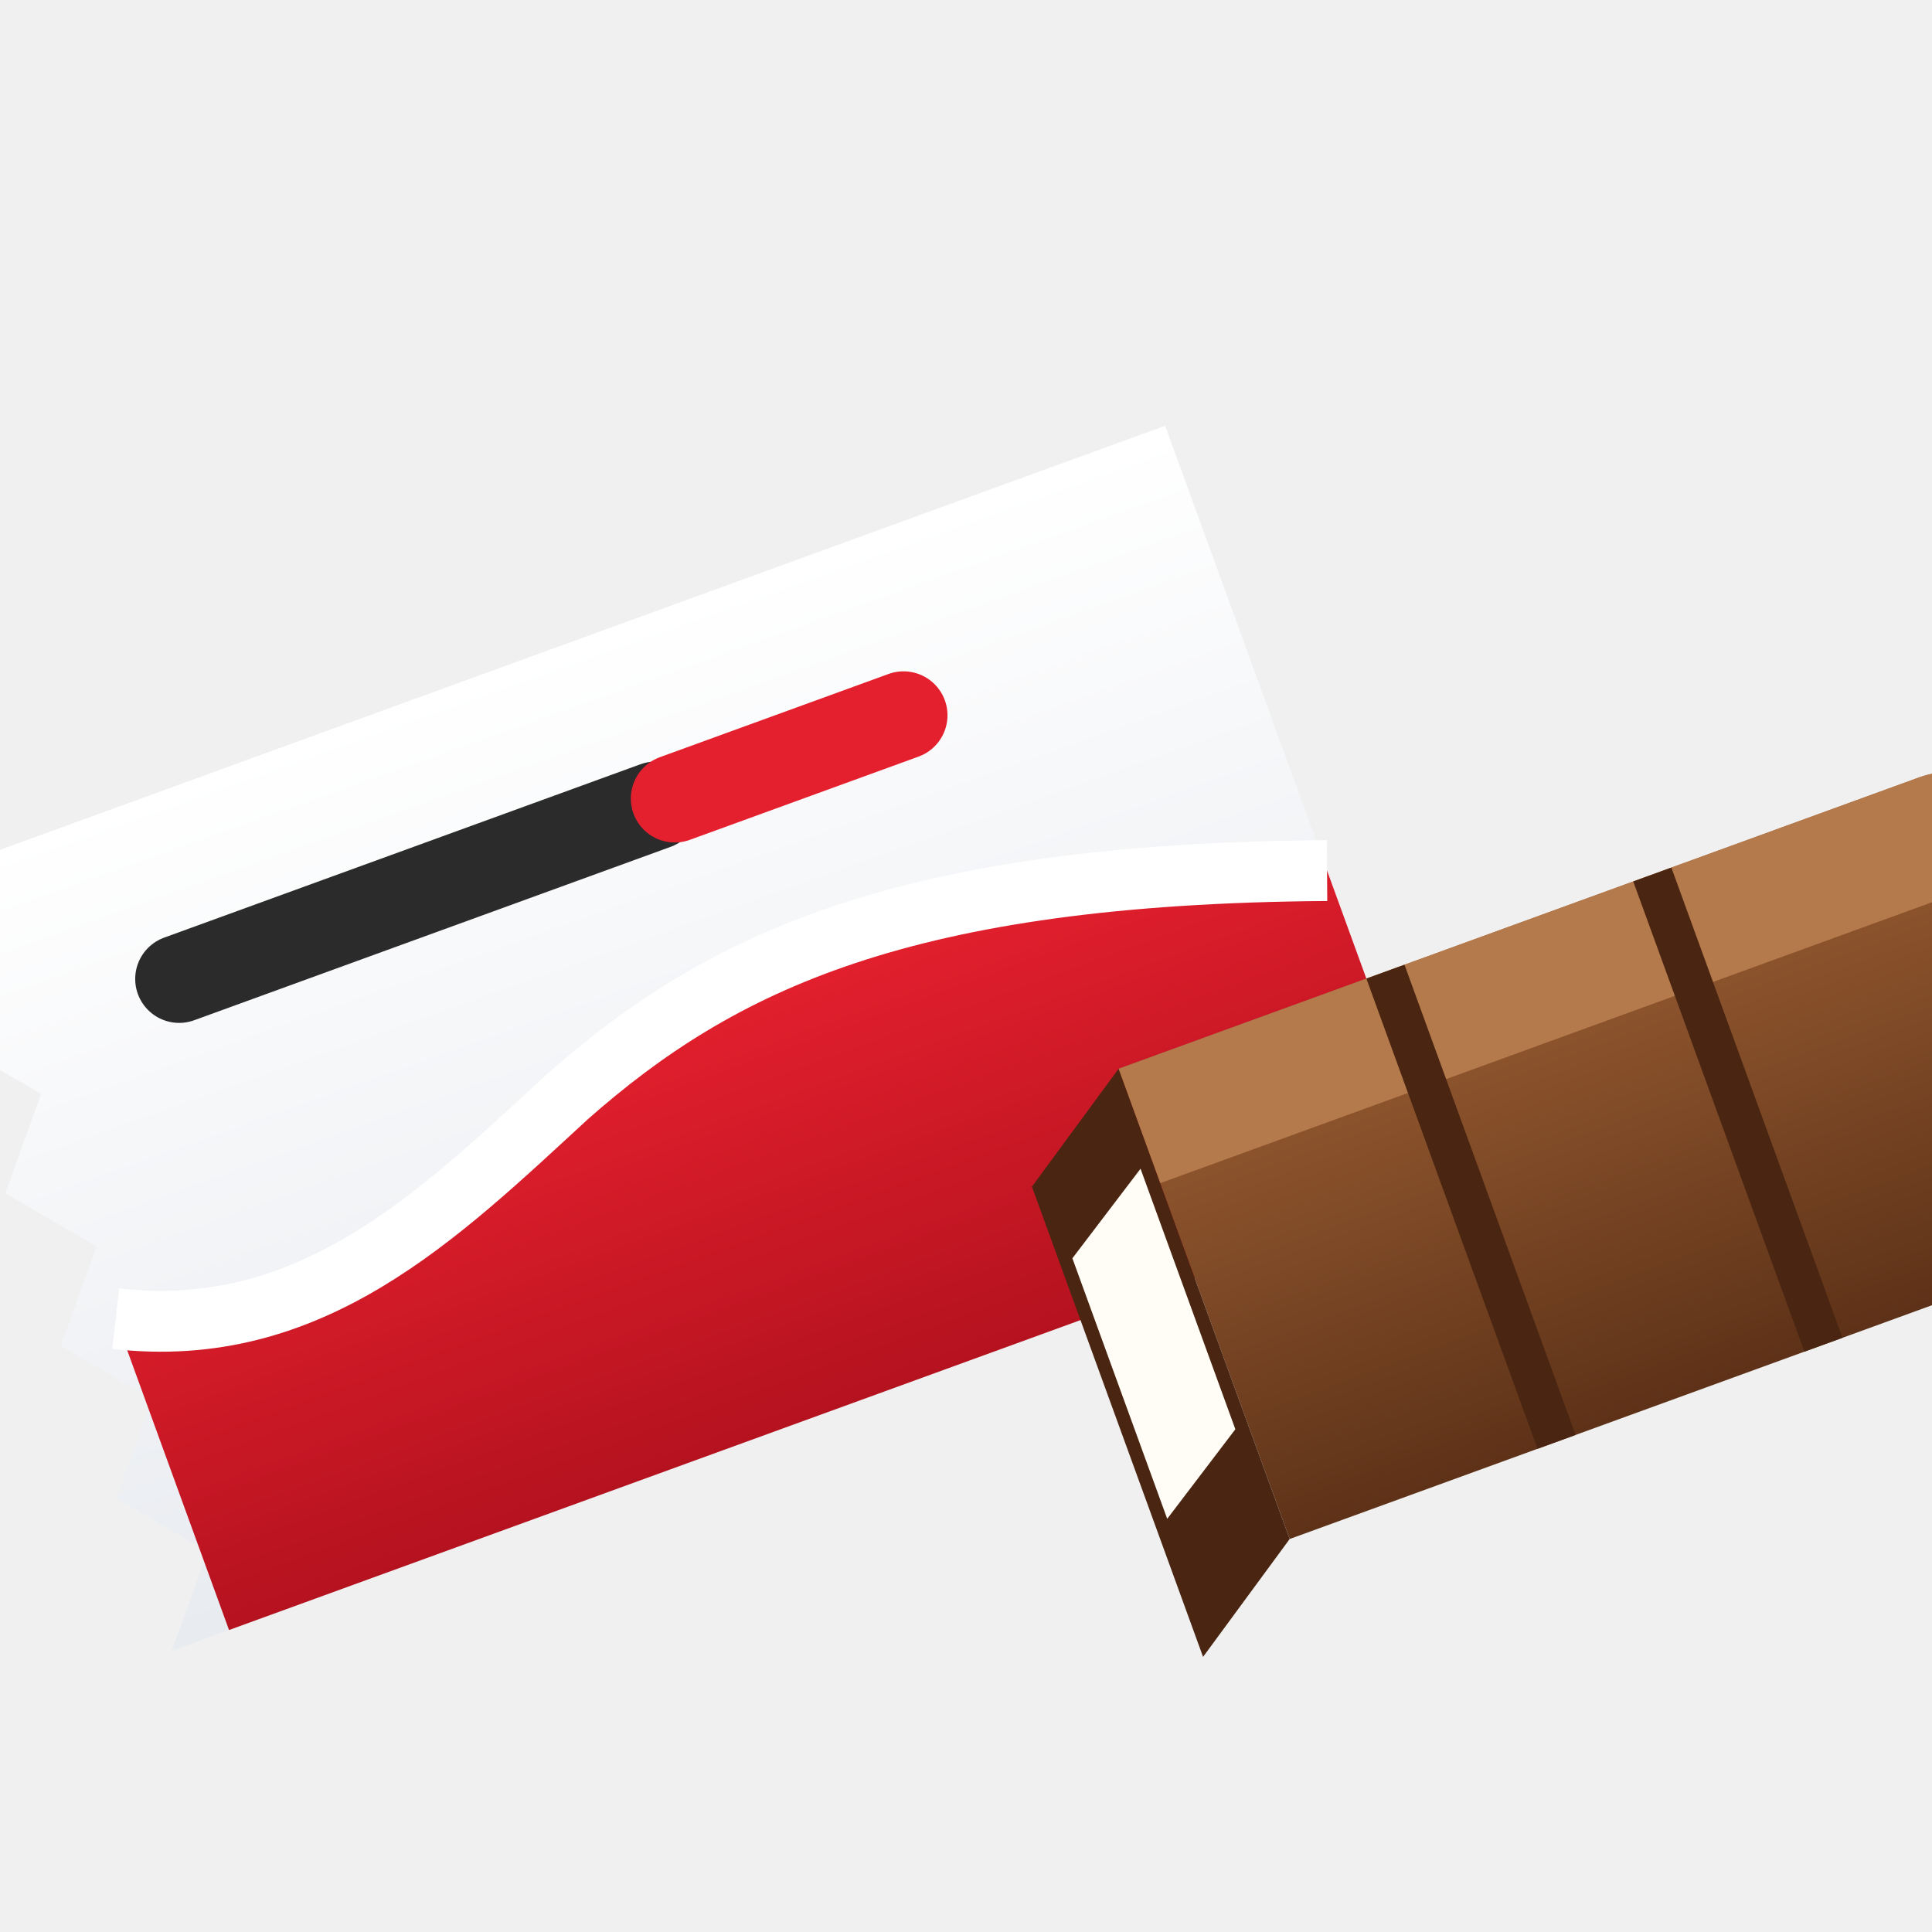
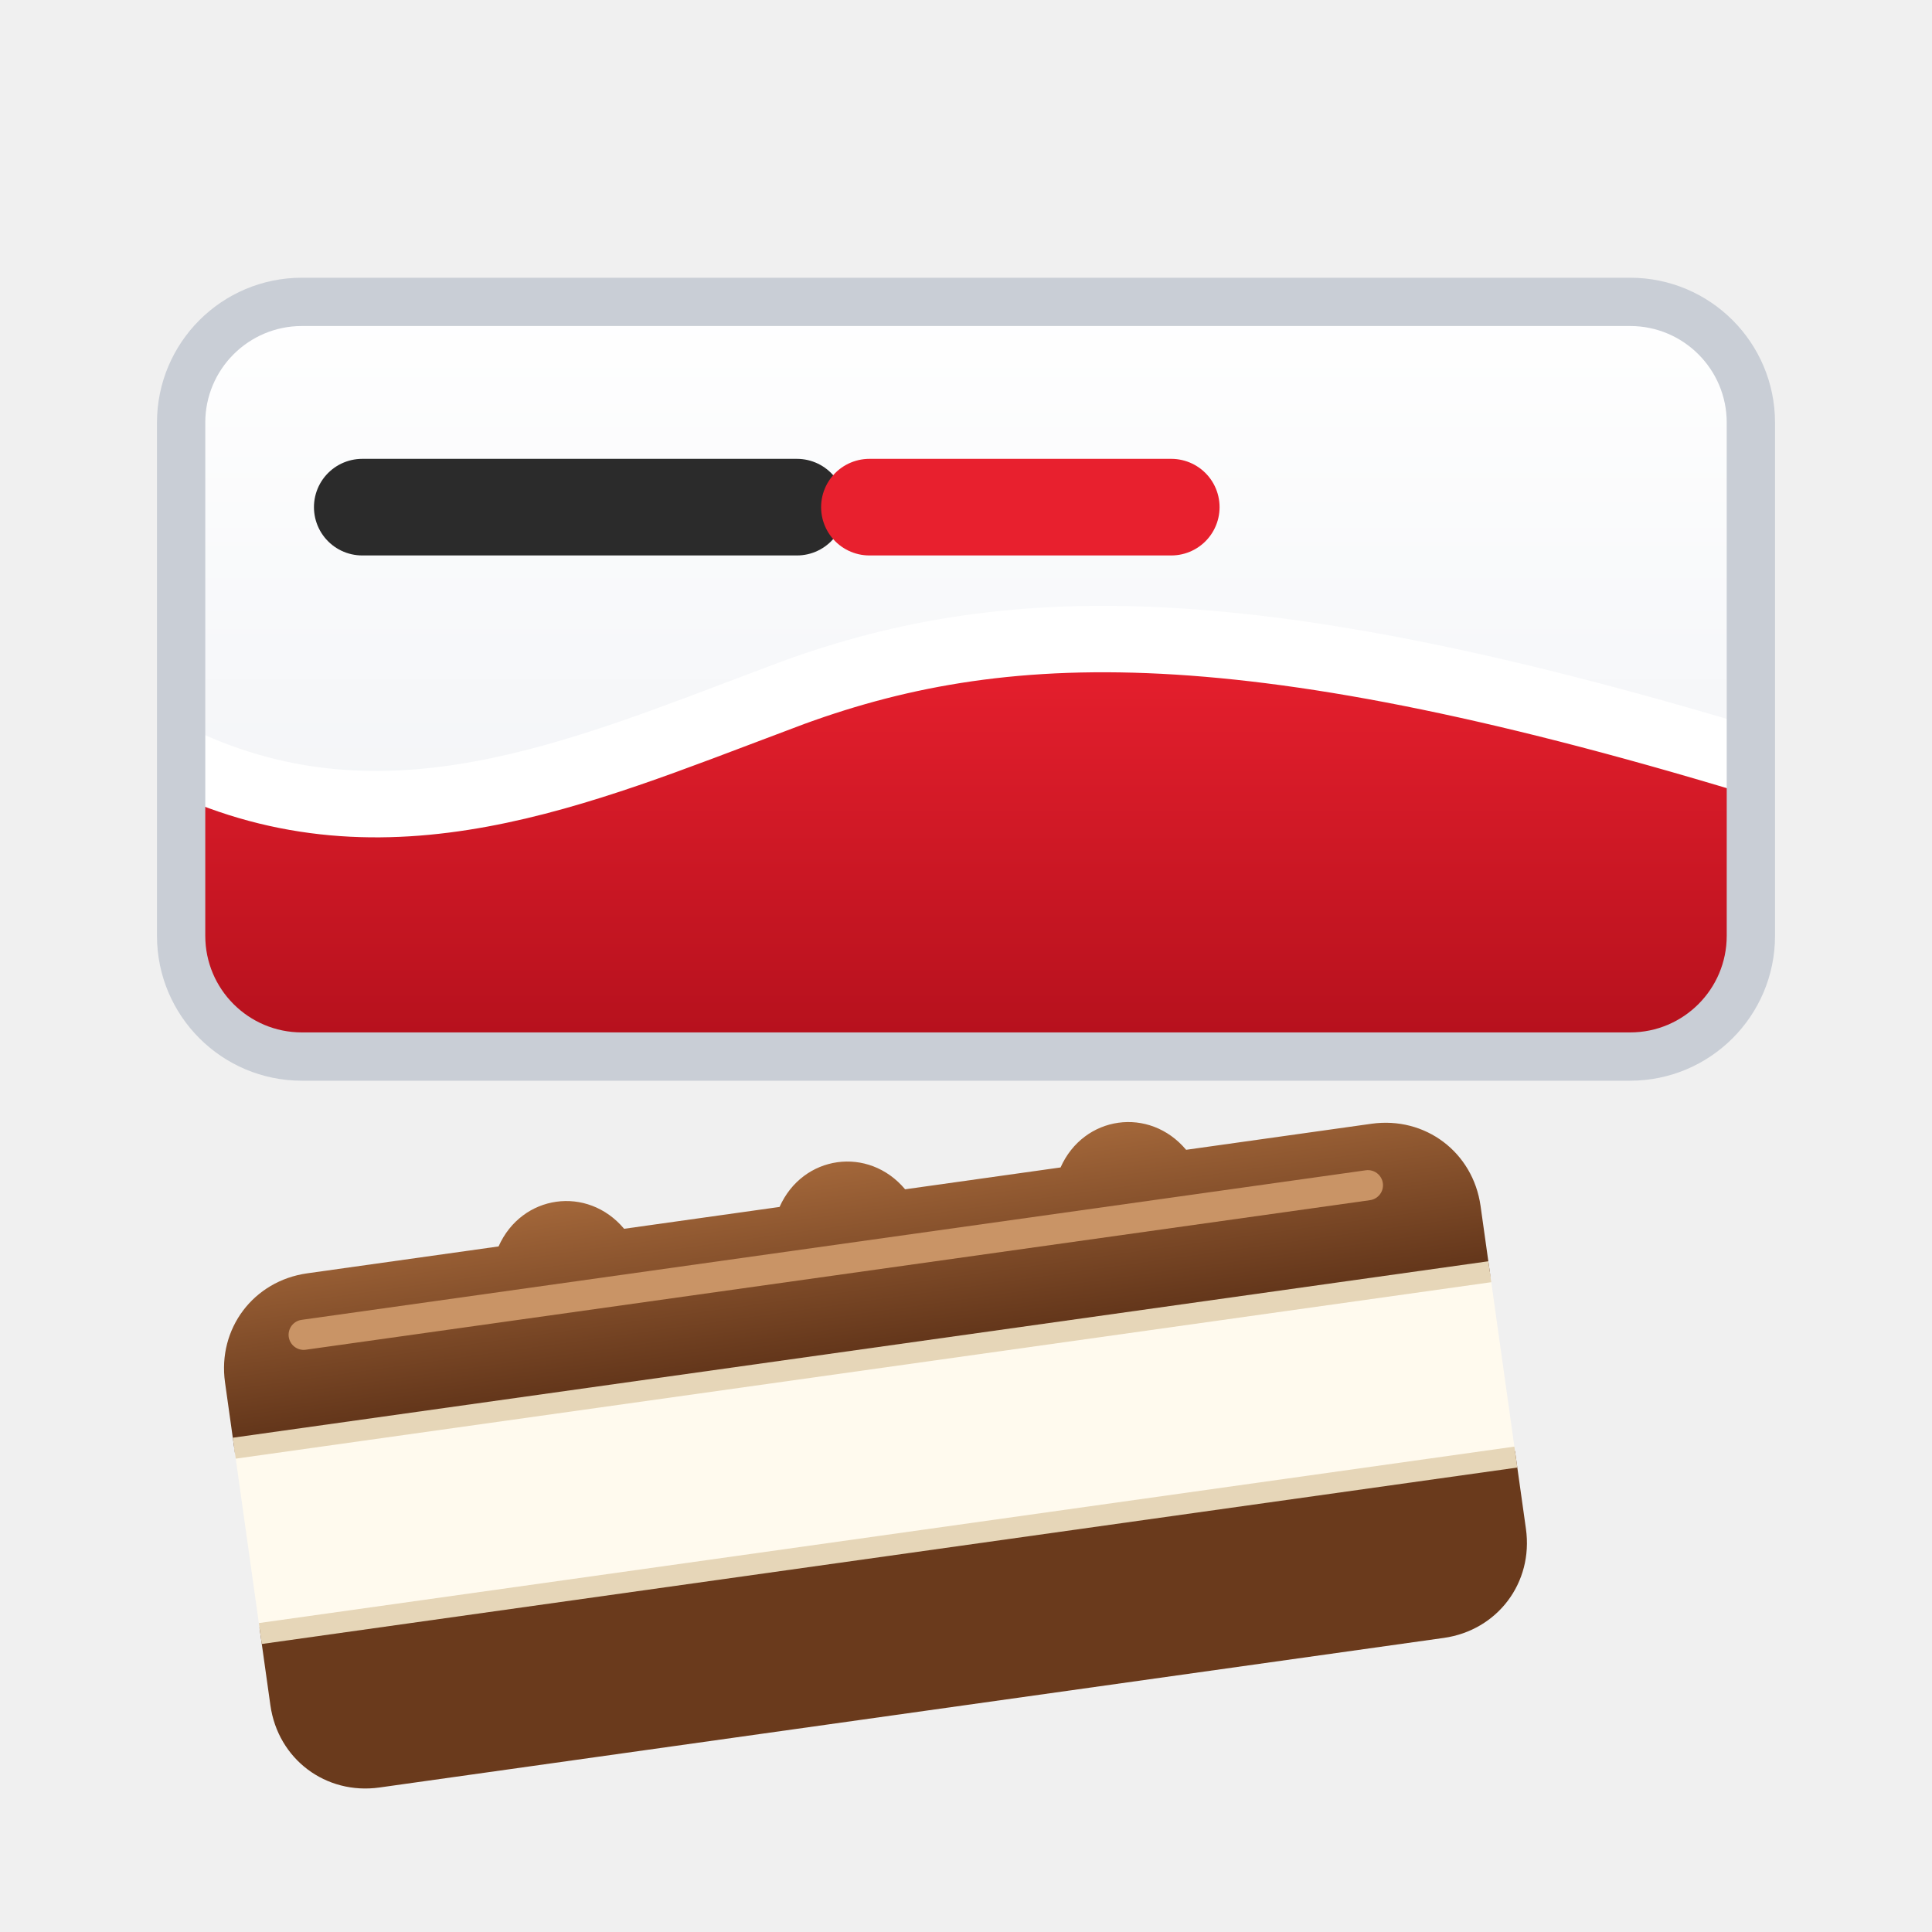
<svg xmlns="http://www.w3.org/2000/svg" viewBox="0 0 32 32" fill="none">
  <defs>
    <linearGradient id="w" x1="0" y1="0" x2="0" y2="1">
      <stop stop-color="#FFFFFF" />
-       <stop offset="1" stop-color="#E8EBF0" />
+       <stop offset="1" stop-color="#EEF0F4" />
    </linearGradient>
    <linearGradient id="r" x1="0" y1="0" x2="0" y2="1">
-       <stop stop-color="#E5202E" />
-       <stop offset="1" stop-color="#B5121F" />
+       <stop stop-color="#E8202E" />
+       <stop offset="1" stop-color="#B3101C" />
    </linearGradient>
    <linearGradient id="c" x1="0" y1="0" x2="0" y2="1">
-       <stop stop-color="#9A5E33" />
+       <stop stop-color="#A3673A" />
      <stop offset="1" stop-color="#5E3218" />
    </linearGradient>
+     <clipPath id="k">
+       <rect x="3" y="5" width="26" height="12.5" rx="2" />
+     </clipPath>
  </defs>
-   <g transform="rotate(-20 16 16) translate(16 16) scale(1.12) translate(-16 -16)">
-     <path d="M1.5 9.5h20v12h-20l1-1.2-1-1.2 1-1.2-1-1.2 1-1.2-1-1.2 1-1.2-1-1.2 1-1.2-1-1.2Z" fill="url(#w)" />
-     <path d="M2.4 16.6c2.6 1.3 5 .2 7.4-.8 2.8-1.1 5.8-1.4 11.7.7v5H2.4Z" fill="url(#r)" />
-     <path d="M2.4 16.6c2.6 1.3 5 .2 7.4-.8 2.8-1.1 5.8-1.4 11.7.7" stroke="#FFFFFF" stroke-width=".9" />
-     <path d="M5 12.2h7.5" stroke="#2B2B2B" stroke-width="1.3" stroke-linecap="round" />
-     <path d="M12.8 12.2h3.6" stroke="#E5202E" stroke-width="1.3" stroke-linecap="round" />
-     <path d="M17.6 18.2h12.6a1.3 1.3 0 0 1 1.3 1.3v4.8a1.3 1.3 0 0 1-1.3 1.3H17.6Z" fill="url(#c)" />
-     <path d="M17.6 18.2h12.6a1.3 1.3 0 0 1 1.3 1.3v.5H17.6Z" fill="#B57A4C" />
-     <path d="M21.8 18.2v7.4M26 18.2v7.4" stroke="#4A2612" stroke-width=".6" />
-     <path d="M15.8 19.4l1.8-1.2v7.4l-1.8 1.2Z" fill="#4A2612" />
-     <path d="M16 20.6l1.4-.9v4.1l-1.4.9Z" fill="#FFFDF6" />
+   <rect x="3" y="5" width="26" height="12.5" rx="2" fill="url(#w)" />
+   <g clip-path="url(#k)">
+     <path d="M3 12.6c3.4 1.6 6.6.2 9.8-1 3.6-1.4 7.6-1.6 16.2 1v5H3Z" fill="url(#r)" />
+     <path d="M3 12.6c3.4 1.6 6.6.2 9.8-1 3.6-1.4 7.6-1.6 16.2 1" stroke="#FFFFFF" stroke-width="1.1" />
+   </g>
+   <rect x="3" y="5" width="26" height="12.5" rx="2" stroke="#C9CED6" stroke-width=".8" />
+   <path d="M6 8.4h7.2" stroke="#2B2B2B" stroke-width="1.6" stroke-linecap="round" />
+   <path d="M14.4 8.4h5" stroke="#E8202E" stroke-width="1.6" stroke-linecap="round" />
+   <g transform="rotate(-8 16 24)">
+     <path d="M4 21.2c0-.9.7-1.6 1.6-1.6h3.2c.5-.8 1.6-.8 2.1 0h2.6c.5-.8 1.6-.8 2.1 0h2.6c.5-.8 1.6-.8 2.1 0h3.1c.9 0 1.6.7 1.6 1.6v1.2H4Z" fill="url(#c)" />
+     <rect x="4" y="22.3" width="21" height="3.1" fill="#FFFAEE" />
+     <path d="M4 25.3h21v1.3c0 .9-.7 1.6-1.6 1.6H5.6c-.9 0-1.6-.7-1.6-1.6Z" fill="#6A3A1C" />
+     <path d="M4 22.3h21M4 25.4h21" stroke="#E6D6B8" stroke-width=".35" />
+     <path d="M5.4 20.6h17.8" stroke="#C99466" stroke-width=".5" stroke-linecap="round" />
  </g>
</svg>
